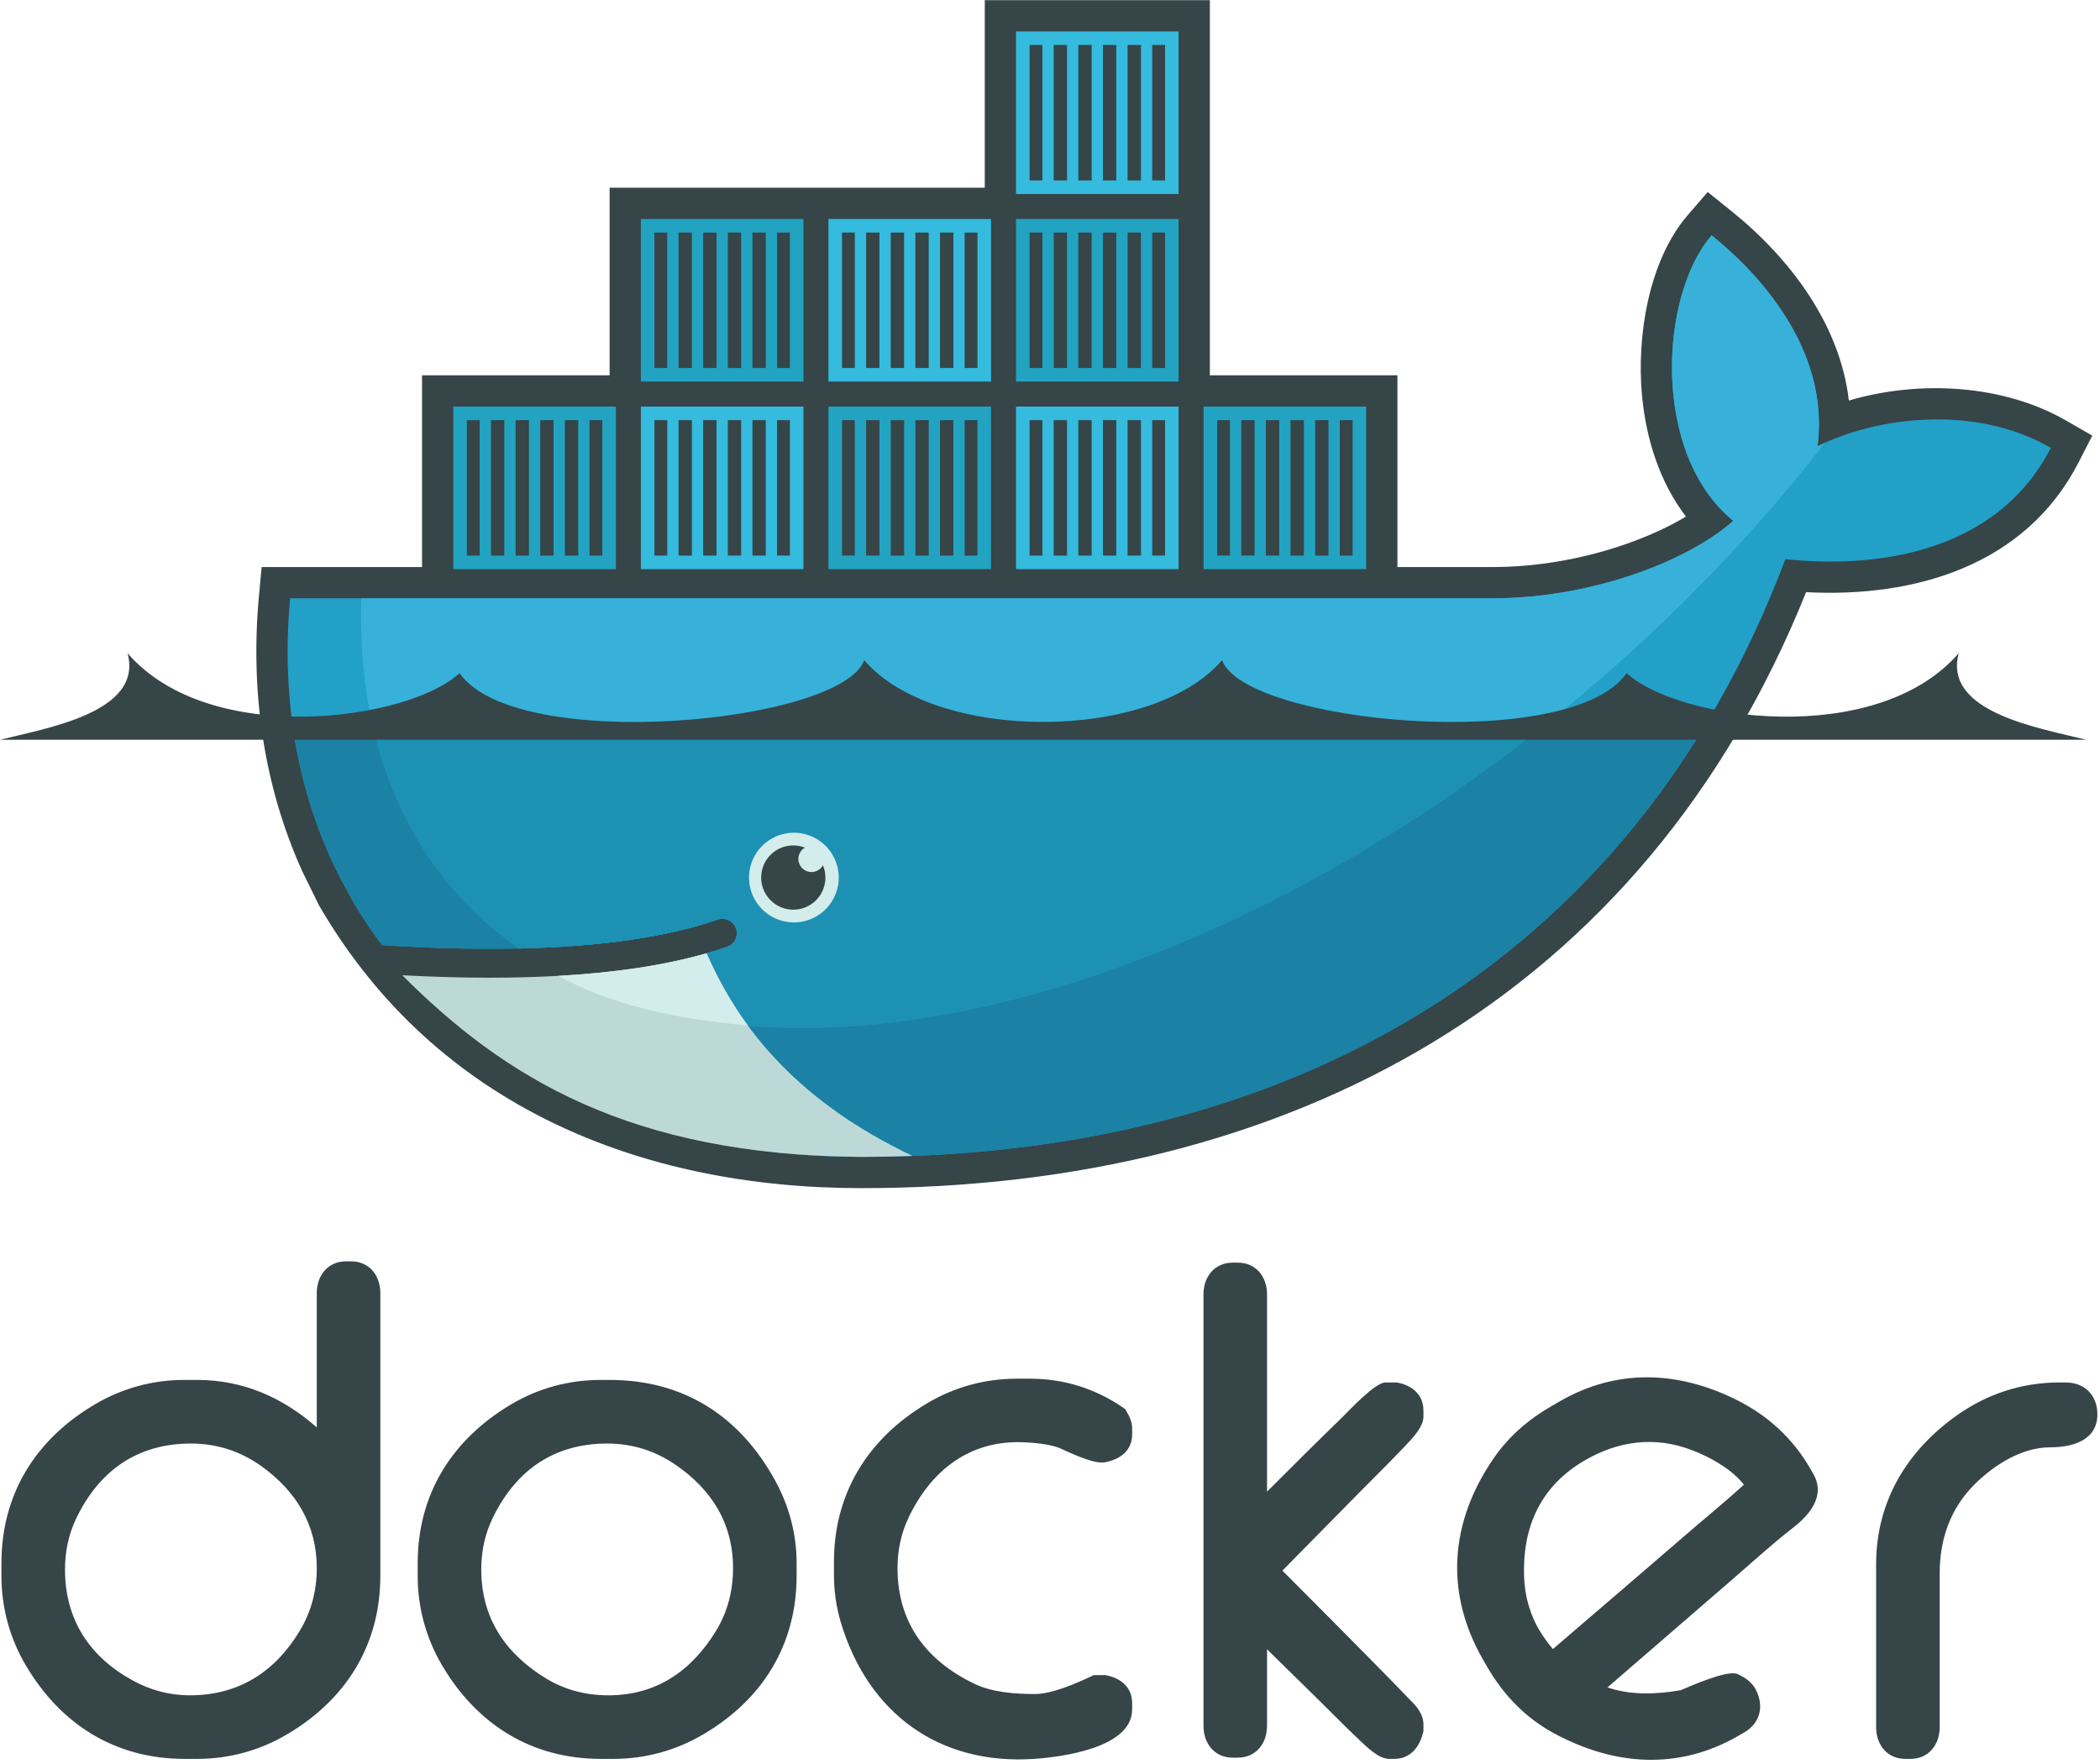
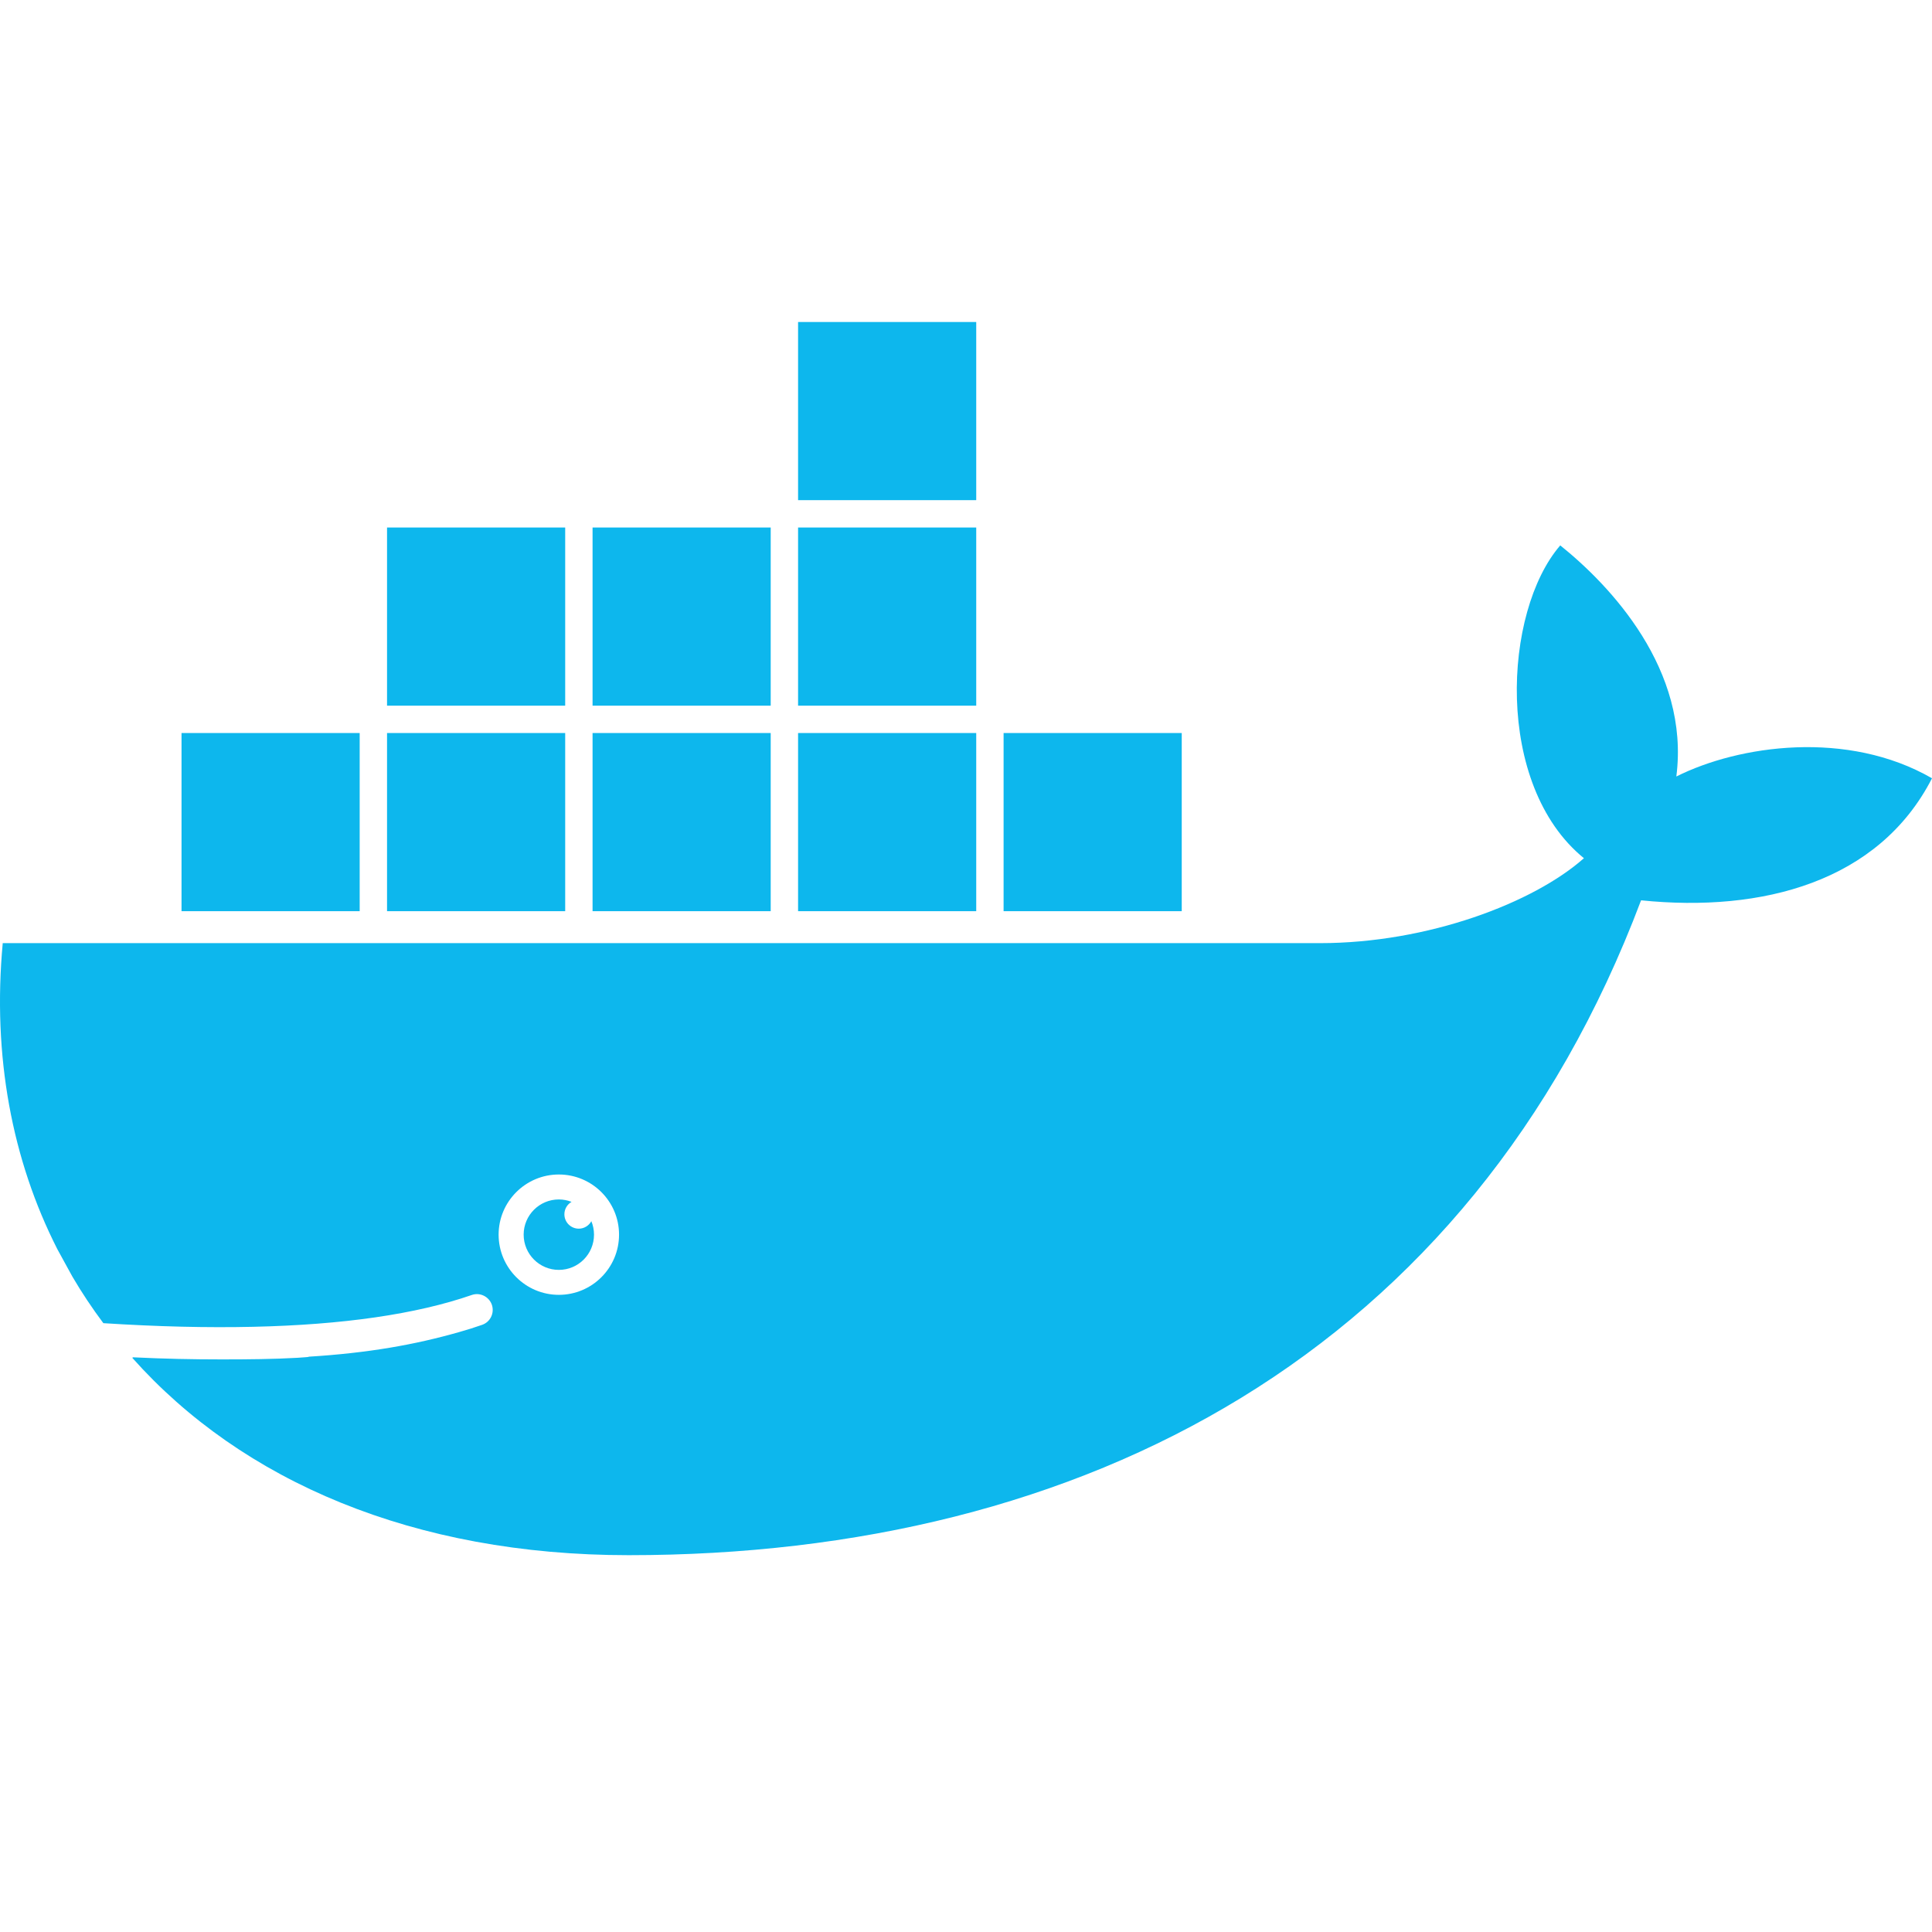
- <svg xmlns="http://www.w3.org/2000/svg" width="2500" height="2100" viewBox="0 0 256 215">
-   <g fill="none" fill-rule="evenodd">
-     <path d="M38.617 173.984v-16.362c0-2.15 1.344-3.877 3.57-3.877h.616c2.225 0 3.563 1.729 3.563 3.877v34.447c0 8.4-4.15 15.084-11.382 19.342a21.374 21.374 0 0 1-10.945 2.985h-1.537c-8.402 0-15.077-4.153-19.342-11.38a21.314 21.314 0 0 1-2.984-10.947v-1.535c0-8.403 4.152-15.083 11.378-19.349a21.298 21.298 0 0 1 10.948-2.985h1.537c5.686 0 10.51 2.204 14.578 5.784zM7.924 191.3c0 6.068 2.941 10.63 8.258 13.54 2.15 1.176 4.484 1.808 6.937 1.808 5.956 0 10.374-2.81 13.421-7.857 1.417-2.348 2.077-4.917 2.077-7.648 0-5.26-2.49-9.365-6.729-12.414-2.57-1.848-5.463-2.775-8.618-2.775-6.492 0-11.164 3.28-13.968 9.106-.946 1.97-1.378 4.061-1.378 6.24zm65.324-23.1h1.074c8.978 0 15.806 4.355 20.133 12.192 1.73 3.135 2.656 6.557 2.656 10.142v1.535c0 8.4-4.142 15.093-11.385 19.343-3.353 1.967-7.057 2.984-10.943 2.984h-1.535c-8.402 0-15.079-4.153-19.342-11.38a21.316 21.316 0 0 1-2.987-10.947v-1.535c0-8.404 4.169-15.062 11.377-19.347 3.351-1.991 7.058-2.987 10.952-2.987zm-14.58 23.1c0 5.89 2.89 10.223 7.865 13.27 2.336 1.43 4.909 2.078 7.638 2.078 5.82 0 10.122-2.951 13.116-7.863 1.428-2.342 2.074-4.915 2.074-7.642 0-5.477-2.638-9.661-7.148-12.693-2.471-1.663-5.222-2.496-8.198-2.496-6.492 0-11.164 3.28-13.967 9.106-.948 1.97-1.38 4.061-1.38 6.24zm70.656-14.727c-1.17-.548-3.36-.73-4.624-.778-6.474-.244-11.158 3.402-13.906 9.113-.949 1.97-1.382 4.055-1.382 6.235 0 6.637 3.485 11.284 9.409 14.117 2.164 1.034 4.958 1.23 7.323 1.23 2.08 0 5.02-1.274 6.866-2.151l.32-.152h1.433l.158.032c1.762.367 3.092 1.484 3.092 3.38v.767c0 4.718-8.622 5.798-11.912 6.028-11.61.803-20.293-5.573-23.603-16.647-.575-1.923-.834-3.833-.834-5.837v-1.533c0-8.403 4.17-15.059 11.377-19.34 3.351-1.99 7.057-2.99 10.95-2.99h1.536c4.13 0 7.934 1.173 11.344 3.502l.28.194.177.292c.368.61.685 1.316.685 2.042v.767c0 1.978-1.48 3.042-3.266 3.386l-.148.026h-.458c-1.156 0-3.785-1.197-4.817-1.683zm25.134 5.247c3.01-3.014 6.03-6.022 9.085-8.986.851-.827 4.074-4.327 5.343-4.327h1.388l.158.033c1.768.367 3.092 1.486 3.092 3.386v.766c0 1.296-1.518 2.802-2.355 3.689-1.78 1.887-3.654 3.712-5.476 5.56l-9.362 9.504c4.031 4.04 8.058 8.083 12.056 12.154a313.304 313.304 0 0 1 3.301 3.396c.385.405.953.909 1.276 1.47.347.526.56 1.119.56 1.752v.8l-.045.185c-.435 1.768-1.557 3.194-3.516 3.194h-.617c-1.282 0-2.73-1.45-3.608-2.279-1.81-1.706-3.557-3.5-5.331-5.243l-5.949-5.84v9.334c0 2.15-1.346 3.878-3.569 3.878h-.61c-2.226 0-3.57-1.728-3.57-3.878v-52.596c0-2.15 1.345-3.87 3.57-3.87h.61c2.223 0 3.569 1.72 3.569 3.87v24.048zm96.577-13.313h.77c2.324 0 3.875 1.566 3.875 3.877 0 3.208-3.067 4.029-5.72 4.029-3.48 0-6.803 2.107-9.202 4.47-2.991 2.949-4.3 6.726-4.3 10.878v18.759c0 2.15-1.343 3.876-3.57 3.876h-.612c-2.227 0-3.569-1.725-3.569-3.876v-19.836c0-7.617 3.708-13.835 9.89-18.196 3.691-2.605 7.919-3.98 12.438-3.98zm-55.074 37.176c2.82.985 6.035.844 8.928.34 1.48-.629 5.264-2.28 6.656-2.038l.217.037.2.098c.85.412 1.661.995 2.095 1.86 1.014 2.027.527 4.065-1.465 5.216l-.663.383c-7.35 4.242-15.168 3.654-22.495-.308-3.503-1.894-6.183-4.705-8.16-8.132l-.462-.801c-4.719-8.172-4.082-16.768 1.24-24.539 1.837-2.686 4.238-4.761 7.045-6.384l1.062-.613c6.922-3.996 14.341-3.722 21.45-.215 3.823 1.886 6.92 4.697 9.054 8.394l.384.666c1.55 2.686-.458 5.026-2.531 6.626-2.406 1.856-4.835 4.09-7.141 6.08-5.142 4.439-10.276 8.888-15.414 13.33zm-6.655-4.674c5.75-4.93 11.502-9.865 17.237-14.816 1.96-1.69 4.109-3.444 6.053-5.221-1.56-1.966-4.166-3.383-6.38-4.228-4.47-1.703-8.877-1.131-12.976 1.235-5.365 3.098-7.65 8.031-7.45 14.17.08 2.418.73 4.748 2.013 6.805.452.725.957 1.406 1.503 2.055zM147.488 45.732h22.866v23.375h11.561c5.34 0 10.831-.951 15.887-2.664 2.485-.843 5.273-2.015 7.724-3.49-3.228-4.214-4.876-9.535-5.36-14.78-.66-7.135.78-16.421 5.608-22.005l2.404-2.78 2.864 2.303c7.211 5.793 13.276 13.889 14.345 23.118 8.683-2.554 18.878-1.95 26.531 2.467l3.14 1.812-1.652 3.226C246.933 68.946 233.4 72.86 220.17 72.167c-19.797 49.309-62.898 72.653-115.157 72.653-27 0-51.77-10.093-65.876-34.047l-.231-.39-2.055-4.182c-4.768-10.544-6.352-22.095-5.278-33.637l.323-3.457H51.45V45.732h22.865V22.866h45.733V0h27.44v45.732" fill="#364548" />
-     <path d="M221.57 54.38c1.533-11.916-7.384-21.275-12.914-25.719-6.373 7.368-7.363 26.678 2.635 34.808-5.58 4.956-17.337 9.448-29.376 9.448H35.37c-1.17 12.567 1.036 24.14 6.075 34.045l1.667 3.05a56.536 56.536 0 0 0 3.455 5.184c6.025.387 11.58.52 16.662.408h.002c9.987-.22 18.136-1.4 24.312-3.54a1.761 1.761 0 0 1 1.153 3.326c-.822.286-1.678.552-2.562.805h-.003c-4.863 1.389-10.078 2.323-16.806 2.738.4.007-.416.06-.418.06-.229.015-.517.048-.747.06-2.648.149-5.506.18-8.428.18-3.196 0-6.343-.06-9.862-.24l-.09.06c12.21 13.724 31.302 21.955 55.234 21.955 50.648 0 93.608-22.452 112.632-72.857 13.496 1.385 26.467-2.057 32.367-13.575-9.398-5.423-21.484-3.694-28.443-.196" fill="#22A0C8" />
-     <path d="M221.57 54.38c1.533-11.916-7.384-21.275-12.914-25.719-6.373 7.368-7.363 26.678 2.635 34.808-5.58 4.956-17.337 9.448-29.376 9.448H44.048c-.598 19.246 6.544 33.855 19.18 42.687h.003c9.987-.22 18.136-1.4 24.312-3.54a1.761 1.761 0 0 1 1.153 3.326c-.822.286-1.678.552-2.562.805h-.003c-4.863 1.389-10.526 2.443-17.254 2.858-.002 0-.163-.155-.165-.155 17.237 8.842 42.23 8.81 70.885-2.197 32.13-12.344 62.029-35.86 82.89-62.757-.314.142-.62.287-.917.436" fill="#37B1D9" />
-     <path d="M35.645 88.186c.91 6.732 2.88 13.035 5.8 18.776l1.667 3.05a56.432 56.432 0 0 0 3.455 5.184c6.026.387 11.581.52 16.664.408 9.987-.22 18.136-1.4 24.312-3.54a1.761 1.761 0 0 1 1.153 3.326c-.822.286-1.678.552-2.562.805h-.003c-4.863 1.389-10.496 2.383-17.224 2.799-.231.014-.634.017-.867.03-2.646.148-5.475.239-8.398.239-3.195 0-6.463-.061-9.98-.24 12.21 13.724 31.42 21.985 55.352 21.985 43.36 0 81.084-16.458 102.979-52.822H35.645" fill="#1B81A5" />
-     <path d="M45.367 88.186c2.592 11.82 8.821 21.099 17.864 27.418 9.987-.22 18.136-1.4 24.312-3.54a1.761 1.761 0 0 1 1.153 3.326c-.822.286-1.678.552-2.562.805h-.003c-4.863 1.389-10.615 2.383-17.344 2.799 17.236 8.84 42.157 8.713 70.81-2.293 17.334-6.66 34.017-16.574 48.984-28.515H45.367" fill="#1D91B4" />
-     <path d="M55.26 49.543h19.818v19.818H55.26V49.543zm1.651 1.652h1.564V67.71h-1.564V51.195zm2.94 0h1.627V67.71h-1.626V51.195zm3.002 0h1.627V67.71h-1.627V51.195zm3.004 0h1.626V67.71h-1.626V51.195zm3.003 0h1.626V67.71H68.86V51.195zm3.002 0h1.565V67.71h-1.565V51.195zM78.126 26.677h19.819v19.817h-19.82V26.677zm1.652 1.652h1.563v16.514h-1.563V28.329zm2.94 0h1.626v16.514h-1.625V28.329zm3.002 0h1.626v16.514H85.72V28.329zm3.003 0h1.626v16.514h-1.626V28.329zm3.003 0h1.627v16.514h-1.627V28.329zm3.002 0h1.566v16.514h-1.566V28.329z" fill="#23A3C2" />
-     <path d="M78.126 49.543h19.819v19.818h-19.82V49.543zm1.652 1.652h1.563V67.71h-1.563V51.195zm2.94 0h1.626V67.71h-1.625V51.195zm3.002 0h1.626V67.71H85.72V51.195zm3.003 0h1.626V67.71h-1.626V51.195zm3.003 0h1.627V67.71h-1.627V51.195zm3.002 0h1.566V67.71h-1.566V51.195z" fill="#34BBDE" />
-     <path d="M100.993 49.543h19.818v19.818h-19.818V49.543zm1.651 1.652h1.563V67.71h-1.563V51.195zm2.94 0h1.626V67.71h-1.626V51.195zm3.003 0h1.626V67.71h-1.626V51.195zm3.003 0h1.626V67.71h-1.626V51.195zm3.002 0h1.628V67.71h-1.628V51.195zm3.003 0h1.564V67.71h-1.564V51.195z" fill="#23A3C2" />
-     <path d="M100.993 26.677h19.818v19.817h-19.818V26.677zm1.651 1.652h1.563v16.514h-1.563V28.329zm2.94 0h1.626v16.514h-1.626V28.329zm3.003 0h1.626v16.514h-1.626V28.329zm3.003 0h1.626v16.514h-1.626V28.329zm3.002 0h1.628v16.514h-1.628V28.329zm3.003 0h1.564v16.514h-1.564V28.329zM123.859 49.543h19.818v19.818h-19.818V49.543zm1.652 1.652h1.563V67.71h-1.563V51.195zm2.94 0h1.626V67.71h-1.626V51.195zm3.002 0h1.626V67.71h-1.626V51.195zm3.003 0h1.627V67.71h-1.627V51.195zm3.003 0h1.627V67.71h-1.627V51.195zm3.003 0h1.564V67.71h-1.564V51.195z" fill="#34BBDE" />
-     <path d="M123.859 26.677h19.818v19.817h-19.818V26.677zm1.652 1.652h1.563v16.514h-1.563V28.329zm2.94 0h1.626v16.514h-1.626V28.329zm3.002 0h1.626v16.514h-1.626V28.329zm3.003 0h1.627v16.514h-1.627V28.329zm3.003 0h1.627v16.514h-1.627V28.329zm3.003 0h1.564v16.514h-1.564V28.329z" fill="#23A3C2" />
-     <path d="M123.859 3.81h19.818V23.63h-19.818V3.81zm1.652 1.651h1.563v16.516h-1.563V5.46zm2.94 0h1.626v16.516h-1.626V5.46zm3.002 0h1.626v16.516h-1.626V5.46zm3.003 0h1.627v16.516h-1.627V5.46zm3.003 0h1.627v16.516h-1.627V5.46zm3.003 0h1.564v16.516h-1.564V5.46z" fill="#34BBDE" />
-     <path d="M146.725 49.543h19.818v19.818h-19.818V49.543zm1.65 1.652h1.565V67.71h-1.564V51.195zm2.94 0h1.627V67.71h-1.626V51.195zm3.004 0h1.627V67.71h-1.627V51.195zm3.002 0h1.627V67.71h-1.627V51.195zm3.004 0h1.626V67.71h-1.626V51.195zm3.002 0h1.564V67.71h-1.564V51.195z" fill="#23A3C2" />
-     <path d="M96.704 101.492a5.468 5.468 0 1 1-.002 10.935 5.468 5.468 0 0 1 .002-10.935" fill="#D3ECEC" />
-     <path d="M96.704 103.043c.5 0 .977.094 1.417.265a1.598 1.598 0 0 0 .798 2.98c.605 0 1.13-.335 1.402-.831a3.915 3.915 0 1 1-3.617-2.414M0 90.162h254.327c-5.537-1.404-17.52-3.302-15.544-10.56-10.07 11.652-34.353 8.175-40.482 2.43-6.824 9.898-46.554 6.135-49.325-1.576-8.556 10.041-35.067 10.041-43.623 0-2.773 7.711-42.502 11.474-49.327 1.575-6.128 5.746-30.41 9.223-40.48-2.428C17.522 86.86 5.539 88.758 0 90.163" fill="#364548" />
-     <path d="M111.237 140.89c-13.54-6.425-20.971-15.16-25.106-24.694-5.03 1.435-11.075 2.353-18.1 2.747-2.646.148-5.43.224-8.35.224-3.368 0-6.917-.1-10.643-.297 12.417 12.41 27.692 21.964 55.976 22.138 2.088 0 4.16-.04 6.223-.118" fill="#BDD9D7" />
-     <path d="M91.16 124.994c-1.873-2.543-3.69-5.739-5.026-8.8-5.03 1.437-11.077 2.355-18.103 2.75 4.826 2.619 11.727 5.046 23.13 6.05" fill="#D3ECEC" />
-   </g>
+ <svg xmlns="http://www.w3.org/2000/svg" width="800px" height="800px" viewBox="0 0 24 24">
+   <path fill="#0DB7ED" fill-rule="evenodd" d="M6.942,14.9 C6.998,14.9 7.051,14.911 7.1,14.93 C7.047,14.961 7.011,15.018 7.011,15.084 C7.011,15.183 7.091,15.263 7.19,15.263 C7.257,15.263 7.316,15.225 7.346,15.17 C7.367,15.221 7.379,15.278 7.379,15.337 C7.379,15.579 7.184,15.775 6.942,15.775 C6.701,15.775 6.505,15.579 6.505,15.337 C6.505,15.096 6.701,14.9 6.942,14.9 L6.942,14.9 Z M6.942,16.085 C6.53,16.085 6.194,15.75 6.194,15.337 C6.194,14.925 6.53,14.59 6.942,14.59 C7.355,14.59 7.69,14.925 7.69,15.337 C7.69,15.75 7.355,16.085 6.942,16.085 L6.942,16.085 Z M20.386,11.184 C18.262,16.812 13.465,19.319 7.81,19.319 C5.138,19.319 3.007,18.4 1.643,16.867 L1.653,16.861 C2.046,16.88 2.398,16.887 2.754,16.887 C3.081,16.887 3.4,16.884 3.695,16.867 C3.721,16.866 3.753,16.862 3.779,16.861 C3.779,16.861 3.87,16.855 3.825,16.854 C4.577,16.808 5.159,16.703 5.702,16.548 C5.702,16.548 5.702,16.548 5.702,16.548 C5.801,16.52 5.897,16.49 5.988,16.458 C6.091,16.423 6.145,16.311 6.11,16.208 C6.074,16.106 5.962,16.051 5.86,16.087 C5.17,16.326 4.26,16.457 3.145,16.482 L3.145,16.482 C2.577,16.495 1.957,16.48 1.285,16.437 L1.284,16.437 C1.145,16.251 1.016,16.058 0.899,15.858 L0.712,15.517 C0.15,14.411 -0.096,13.119 0.034,11.716 L16.397,11.716 C17.741,11.716 19.053,11.214 19.676,10.661 C18.56,9.753 18.671,7.597 19.382,6.775 C20,7.271 20.995,8.316 20.824,9.646 C21.601,9.256 22.951,9.063 24,9.668 C23.341,10.954 21.893,11.338 20.386,11.184 L20.386,11.184 Z M2.255,11.319 L4.468,11.319 L4.468,9.106 L2.255,9.106 L2.255,11.319 Z M4.808,11.319 L7.021,11.319 L7.021,9.106 L4.808,9.106 L4.808,11.319 Z M4.808,8.766 L7.021,8.766 L7.021,6.553 L4.808,6.553 L4.808,8.766 Z M7.361,11.319 L9.574,11.319 L9.574,9.106 L7.361,9.106 L7.361,11.319 Z M7.361,8.766 L9.574,8.766 L9.574,6.553 L7.361,6.553 L7.361,8.766 Z M9.914,11.319 L12.127,11.319 L12.127,9.106 L9.914,9.106 L9.914,11.319 Z M9.914,8.766 L12.127,8.766 L12.127,6.553 L9.914,6.553 L9.914,8.766 Z M9.914,6.213 L12.127,6.213 L12.127,4 L9.914,4 L9.914,6.213 Z M12.467,11.319 L14.68,11.319 L14.68,9.106 L12.467,9.106 L12.467,11.319 Z" />
</svg>
